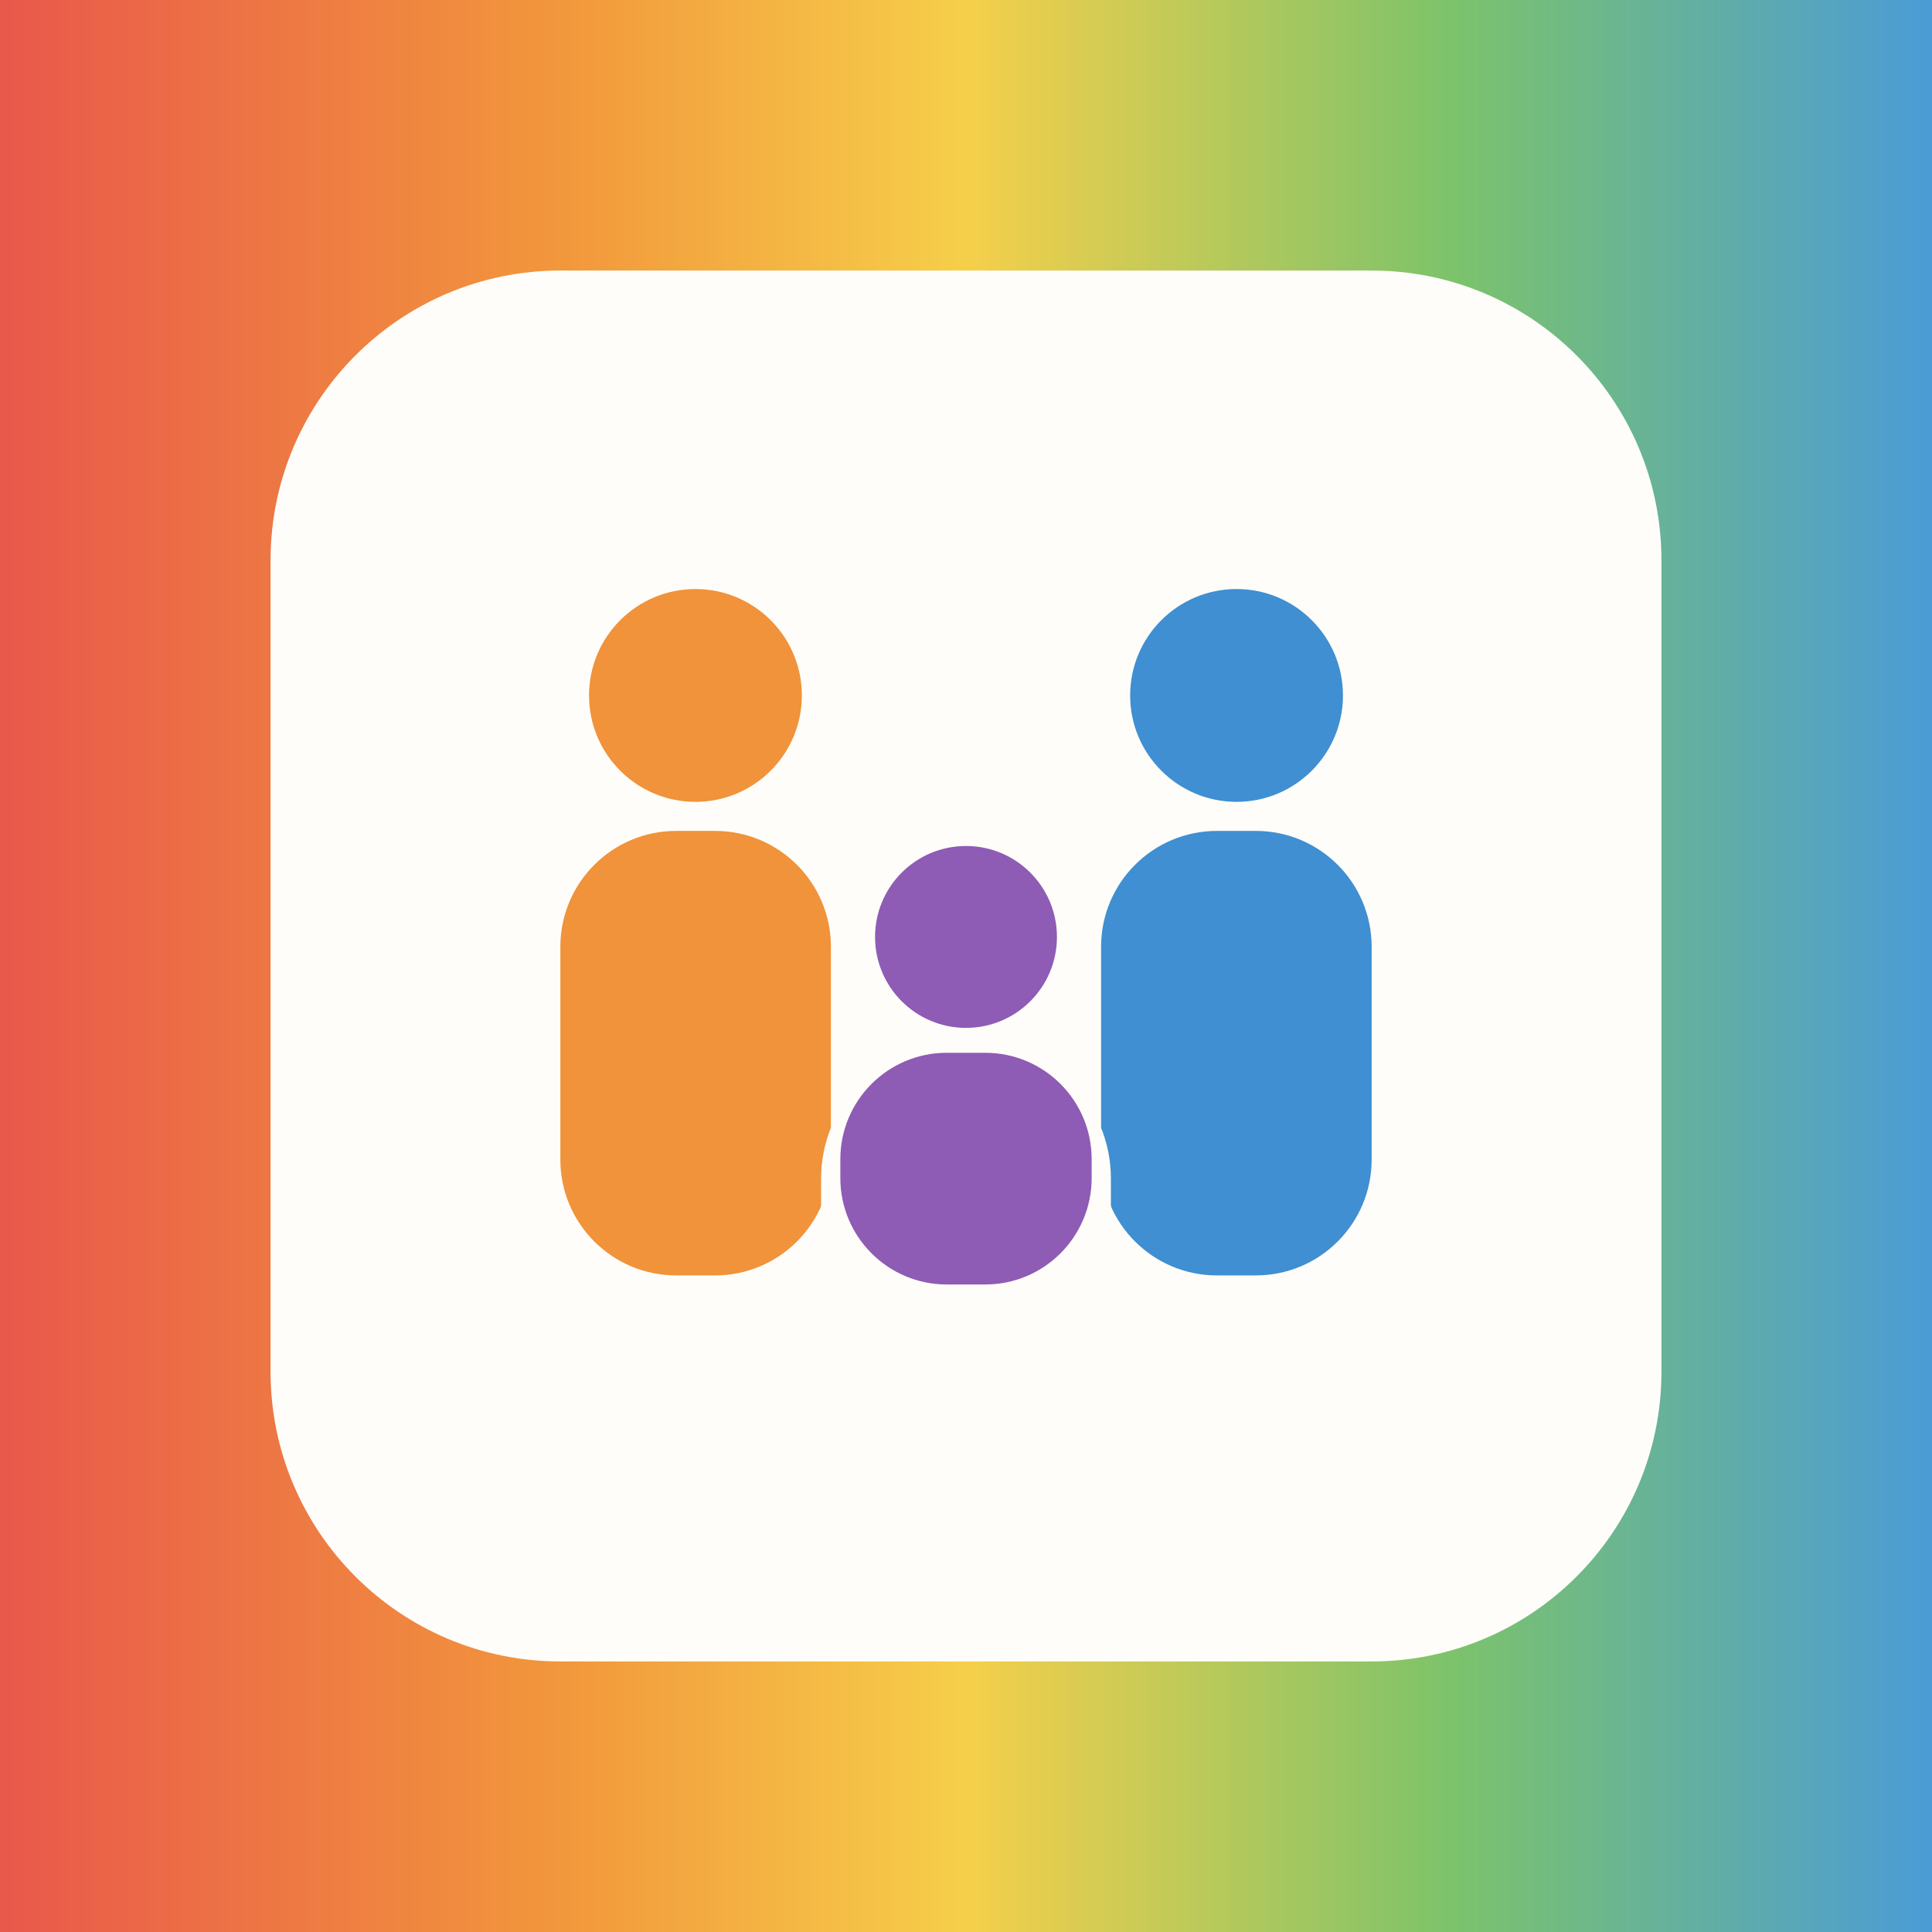
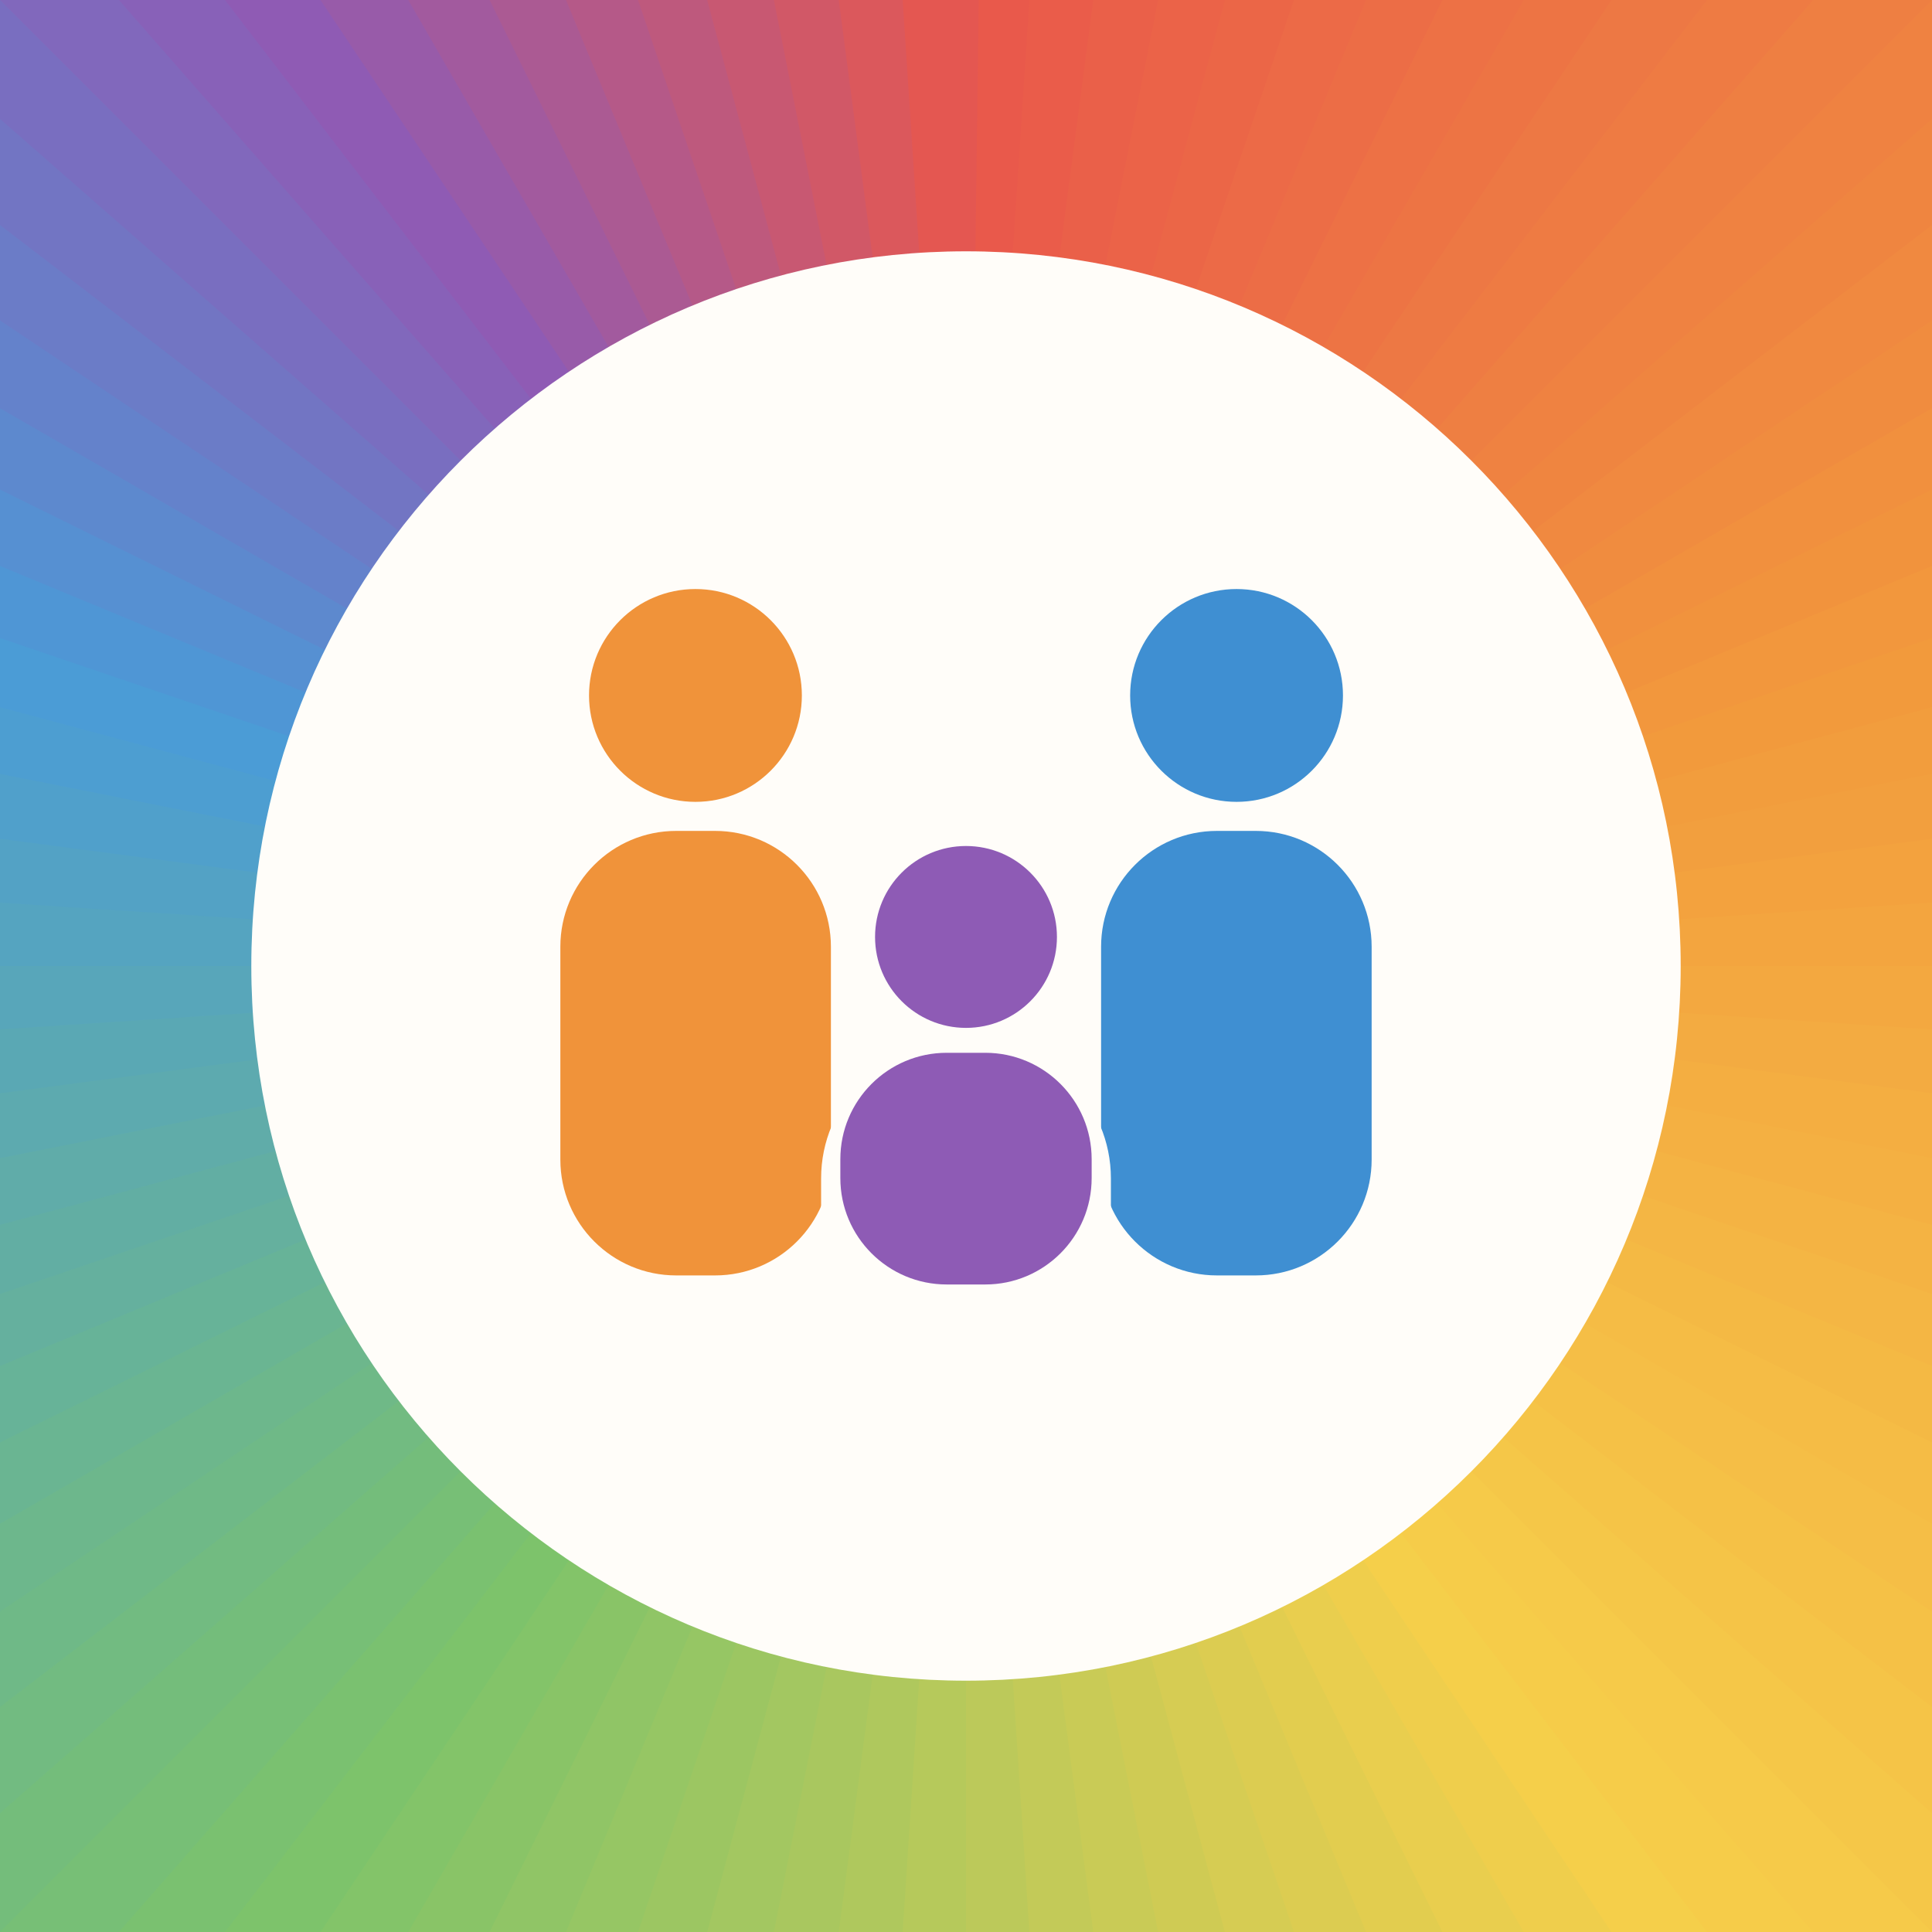
<svg xmlns="http://www.w3.org/2000/svg" viewBox="0 0 512 512">
-   <linearGradient id="bg" x1="0" x2="1" y1="0" y2="0">
-     <stop offset="0" stop-color="#e9574b" />
-     <stop offset="0.3" stop-color="#f2993c" />
-     <stop offset="0.5" stop-color="#f6cf4a" />
-     <stop offset="0.75" stop-color="#7cc36b" />
-     <stop offset="1" stop-color="#4a9bd8" />
-   </linearGradient>
-   <rect width="512" height="512" fill="url(#bg)" />
-   <rect x="71.7" y="71.7" width="368.6" height="368.6" rx="76.8" fill="#fffdf9" />
+   <clipPath id="tile">
+     <rect width="512" height="512" />
+   </clipPath>
+   <g clip-path="url(#tile)">
+     <path d="M256 256L256 -153.6L288.1 -152.3Z" fill="#e9594b" />
+     <path d="M256 256L282.8 -152.7L314.8 -149.4Z" fill="#ea5c4a" />
+     <path d="M256 256L309.5 -150.1L341.2 -144.6Z" fill="#ea6049" />
+     <path d="M256 256L335.9 -145.7L367.2 -138.2Z" fill="#eb6348" />
+     <path d="M256 256L362 -139.6L392.7 -130.1Z" fill="#eb6647" />
+     <path d="M256 256L387.7 -131.9L417.7 -120.3Z" fill="#ec6a47" />
+     <path d="M256 256L412.7 -122.4L442 -109Z" fill="#ec6d46" />
+     <path d="M256 256L437.2 -111.4L465.4 -96Z" fill="#ed7145" />
+     <path d="M256 256L460.8 -98.7L488 -81.6Z" fill="#ed7444" />
+     <path d="M256 256L483.6 -84.6L509.6 -65.7Z" fill="#ed7844" />
+     <path d="M256 256L505.3 -69L530.1 -48.4Z" fill="#ee7b43" />
+     <path d="M256 256L526.1 -52L549.4 -29.8Z" fill="#ee7f42" />
+     <path d="M256 256L545.6 -33.6L567.5 -10Z" fill="#ef8241" />
+     <path d="M256 256L564 -14.1L584.2 10.9Z" fill="#ef8540" />
+     <path d="M256 256L581 6.7L599.5 32.9Z" fill="#f08940" />
+     <path d="M256 256L596.6 28.4L613.4 55.9Z" fill="#f08c3f" />
+     <path d="M256 256L610.7 51.2L625.7 79.7Z" fill="#f1903e" />
+     <path d="M256 256L623.4 74.8L636.4 104.2Z" fill="#f1933d" />
+     <path d="M256 256L634.4 99.3L645.6 129.4Z" fill="#f2973d" />
+     <path d="M256 256L643.9 124.3L653 155.2Z" fill="#f29a3c" />
+     <path d="M256 256L651.6 150L658.7 181.4Z" fill="#f29d3d" />
+     <path d="M256 256L657.7 176.1L662.8 207.9Z" fill="#f29f3e" />
+     <path d="M256 256L662.1 202.5L665 234.6Z" fill="#f3a23e" />
+     <path d="M256 256L664.7 229.2L665.6 261.4Z" fill="#f3a53f" />
+     <path d="M256 256L665.6 256L664.3 288.1Z" fill="#f3a840" />
+     <path d="M256 256L664.7 282.8L661.4 314.8Z" fill="#f3ab41" />
+     <path d="M256 256L662.1 309.5L656.6 341.2Z" fill="#f4ae41" />
+     <path d="M256 256L657.7 335.9L650.2 367.2Z" fill="#f4b042" />
+     <path d="M256 256L651.6 362L642.1 392.7Z" fill="#f4b343" />
+     <path d="M256 256L643.9 387.7L632.3 417.7Z" fill="#f4b644" />
+     <path d="M256 256L634.4 412.7L621 442Z" fill="#f4b944" />
+     <path d="M256 256L623.4 437.2L608 465.4Z" fill="#f5bc45" />
+     <path d="M256 256L610.7 460.8L593.6 488Z" fill="#f5be46" />
+     <path d="M256 256L596.6 483.6L577.7 509.6Z" fill="#f5c146" />
+     <path d="M256 256L581 505.3L560.4 530.1Z" fill="#f5c447" />
+     <path d="M256 256L564 526.1L541.8 549.4Z" fill="#f5c748" />
+     <path d="M256 256L545.6 545.6L522 567.5Z" fill="#f6ca49" />
+     <path d="M256 256L526.1 564L501.1 584.2Z" fill="#f6cc49" />
+     <path d="M256 256L505.3 581L479.1 599.5Z" fill="#f5cf4a" />
+     <path d="M256 256L483.6 596.6L456.1 613.4Z" fill="#efce4c" />
+     <path d="M256 256L460.8 610.7L432.3 625.7Z" fill="#e9ce4e" />
+     <path d="M256 256L437.2 623.4L407.8 636.4Z" fill="#e2cd4f" />
+     <path d="M256 256L412.7 634.4L382.6 645.6Z" fill="#dccc51" />
+     <path d="M256 256L387.7 643.9L356.8 653Z" fill="#d6cc53" />
+     <path d="M256 256L362 651.6L330.6 658.7Z" fill="#cfcb54" />
+     <path d="M256 256L335.9 657.7L304.1 662.8Z" fill="#c9cb56" />
+     <path d="M256 256L309.5 662.1L277.4 665Z" fill="#c3ca58" />
+     <path d="M256 256L282.8 664.7L250.6 665.6Z" fill="#bcc95a" />
+     <path d="M256 256L256 665.6L223.9 664.3Z" fill="#b6c95b" />
+     <path d="M256 256L229.2 664.7L197.2 661.4Z" fill="#afc85d" />
+     <path d="M256 256L202.5 662.1L170.8 656.6Z" fill="#a9c75f" />
+     <path d="M256 256L176.1 657.7L144.8 650.2Z" fill="#a3c761" />
+     <path d="M256 256L150 651.6L119.3 642.1Z" fill="#9cc662" />
+     <path d="M256 256L124.3 643.9L94.3 632.3Z" fill="#96c664" />
+     <path d="M256 256L99.3 634.4L70 621Z" fill="#90c566" />
+     <path d="M256 256L74.8 623.4L46.6 608Z" fill="#89c467" />
+     <path d="M256 256L51.2 610.7L24 593.6Z" fill="#83c469" />
+     <path d="M256 256L28.4 596.6L2.4 577.7Z" fill="#7dc36b" />
+     <path d="M256 256L6.7 581L-18.1 560.4Z" fill="#7ac170" />
+     <path d="M256 256L-14.1 564L-37.4 541.8Z" fill="#77bf76" />
+     <path d="M256 256L-33.6 545.6L-55.5 522Z" fill="#74bd7b" />
+     <path d="M256 256L-52 526.1L-72.2 501.1Z" fill="#72bb81" />
+     <path d="M256 256L-69 505.3L-87.5 479.1Z" fill="#6fb987" />
+     <path d="M256 256L-84.6 483.6L-101.4 456.1Z" fill="#6db78c" />
+     <path d="M256 256L-98.7 460.8L-113.7 432.3Z" fill="#6ab592" />
+     <path d="M256 256L-111.4 437.2L-124.4 407.8Z" fill="#67b398" />
+     <path d="M256 256L-122.4 412.7L-133.6 382.6Z" fill="#65b09e" />
+     <path d="M256 256L-131.9 387.7L-141 356.8Z" fill="#62aea3" />
+     <path d="M256 256L-139.6 362L-146.7 330.6Z" fill="#60aca9" />
+     <path d="M256 256L-145.7 335.9L-150.8 304.1Z" fill="#5daaaf" />
+     <path d="M256 256L-150.1 309.5L-153 277.4Z" fill="#5aa8b4" />
+     <path d="M256 256L-152.7 282.8L-153.6 250.6Z" fill="#58a6ba" />
+     <path d="M256 256L-153.6 256L-152.3 223.9Z" fill="#55a4c0" />
+     <path d="M256 256L-152.7 229.2L-149.4 197.2Z" fill="#53a2c5" />
+     <path d="M256 256L-150.1 202.5L-144.6 170.8Z" fill="#50a0cb" />
+     <path d="M256 256L-145.7 176.1L-138.2 144.8Z" fill="#4d9ed1" />
+     <path d="M256 256L-139.6 150L-130.1 119.3Z" fill="#4b9cd6" />
+     <path d="M256 256L-131.9 124.3L-120.3 94.3Z" fill="#4f96d5" />
+     <path d="M256 256L-122.4 99.3L-109 70Z" fill="#5690d2" />
+     <path d="M256 256L-111.4 74.8L-96 46.6Z" fill="#5d89ce" />
+     <path d="M256 256L-98.7 51.2L-81.6 24Z" fill="#6482cb" />
+     <path d="M256 256L-84.6 28.4L-65.7 2.4Z" fill="#6b7cc7" />
+     <path d="M256 256L-69 6.7L-48.4 -18.1Z" fill="#7275c3" />
+     <path d="M256 256L-52 -14.1L-29.8 -37.4Z" fill="#796ec0" />
+     <path d="M256 256L-33.6 -33.6L-10 -55.5Z" fill="#8168bc" />
+     <path d="M256 256L-14.1 -52L10.9 -72.2Z" fill="#8861b8" />
+     <path d="M256 256L6.7 -69L32.9 -87.5Z" fill="#8f5bb4" />
+     <path d="M256 256L28.4 -84.6L55.9 -101.4Z" fill="#985ba9" />
+     <path d="M256 256L51.2 -98.7L79.7 -113.7Z" fill="#a25a9e" />
+     <path d="M256 256L74.8 -111.4L104.2 -124.4Z" fill="#ab5a93" />
+     <path d="M256 256L99.3 -122.4L129.4 -133.6Z" fill="#b55988" />
+     <path d="M256 256L124.3 -131.9L155.2 -141Z" fill="#be597d" />
+     <path d="M256 256L150 -139.6L181.4 -146.7Z" fill="#c85872" />
+     <path d="M256 256L176.1 -145.7L207.9 -150.8Z" fill="#d15867" />
+     <path d="M256 256L202.5 -150.1L234.6 -153Z" fill="#db585c" />
+     <path d="M256 256L229.2 -152.7L261.4 -153.6Z" fill="#e45751" />
+   </g>
+   <circle cx="256" cy="256" r="189.4" fill="#fffdf9" />
  <circle cx="184.3" cy="184.3" r="28.2" fill="#f0933a" />
  <rect x="148.5" y="220.2" width="71.7" height="117.8" rx="30.7" fill="#f0933a" />
  <circle cx="327.7" cy="184.3" r="28.2" fill="#3f8fd2" />
  <rect x="291.8" y="220.2" width="71.7" height="117.8" rx="30.7" fill="#3f8fd2" />
  <circle cx="256" cy="248.3" r="30.7" fill="#fffdf9" />
  <rect x="217.6" y="276.5" width="76.8" height="102.4" rx="35.8" fill="#fffdf9" />
  <circle cx="256" cy="248.3" r="24.1" fill="#8e5bb5" />
  <rect x="222.7" y="279" width="66.6" height="61.4" rx="28.2" fill="#8e5bb5" />
</svg>
